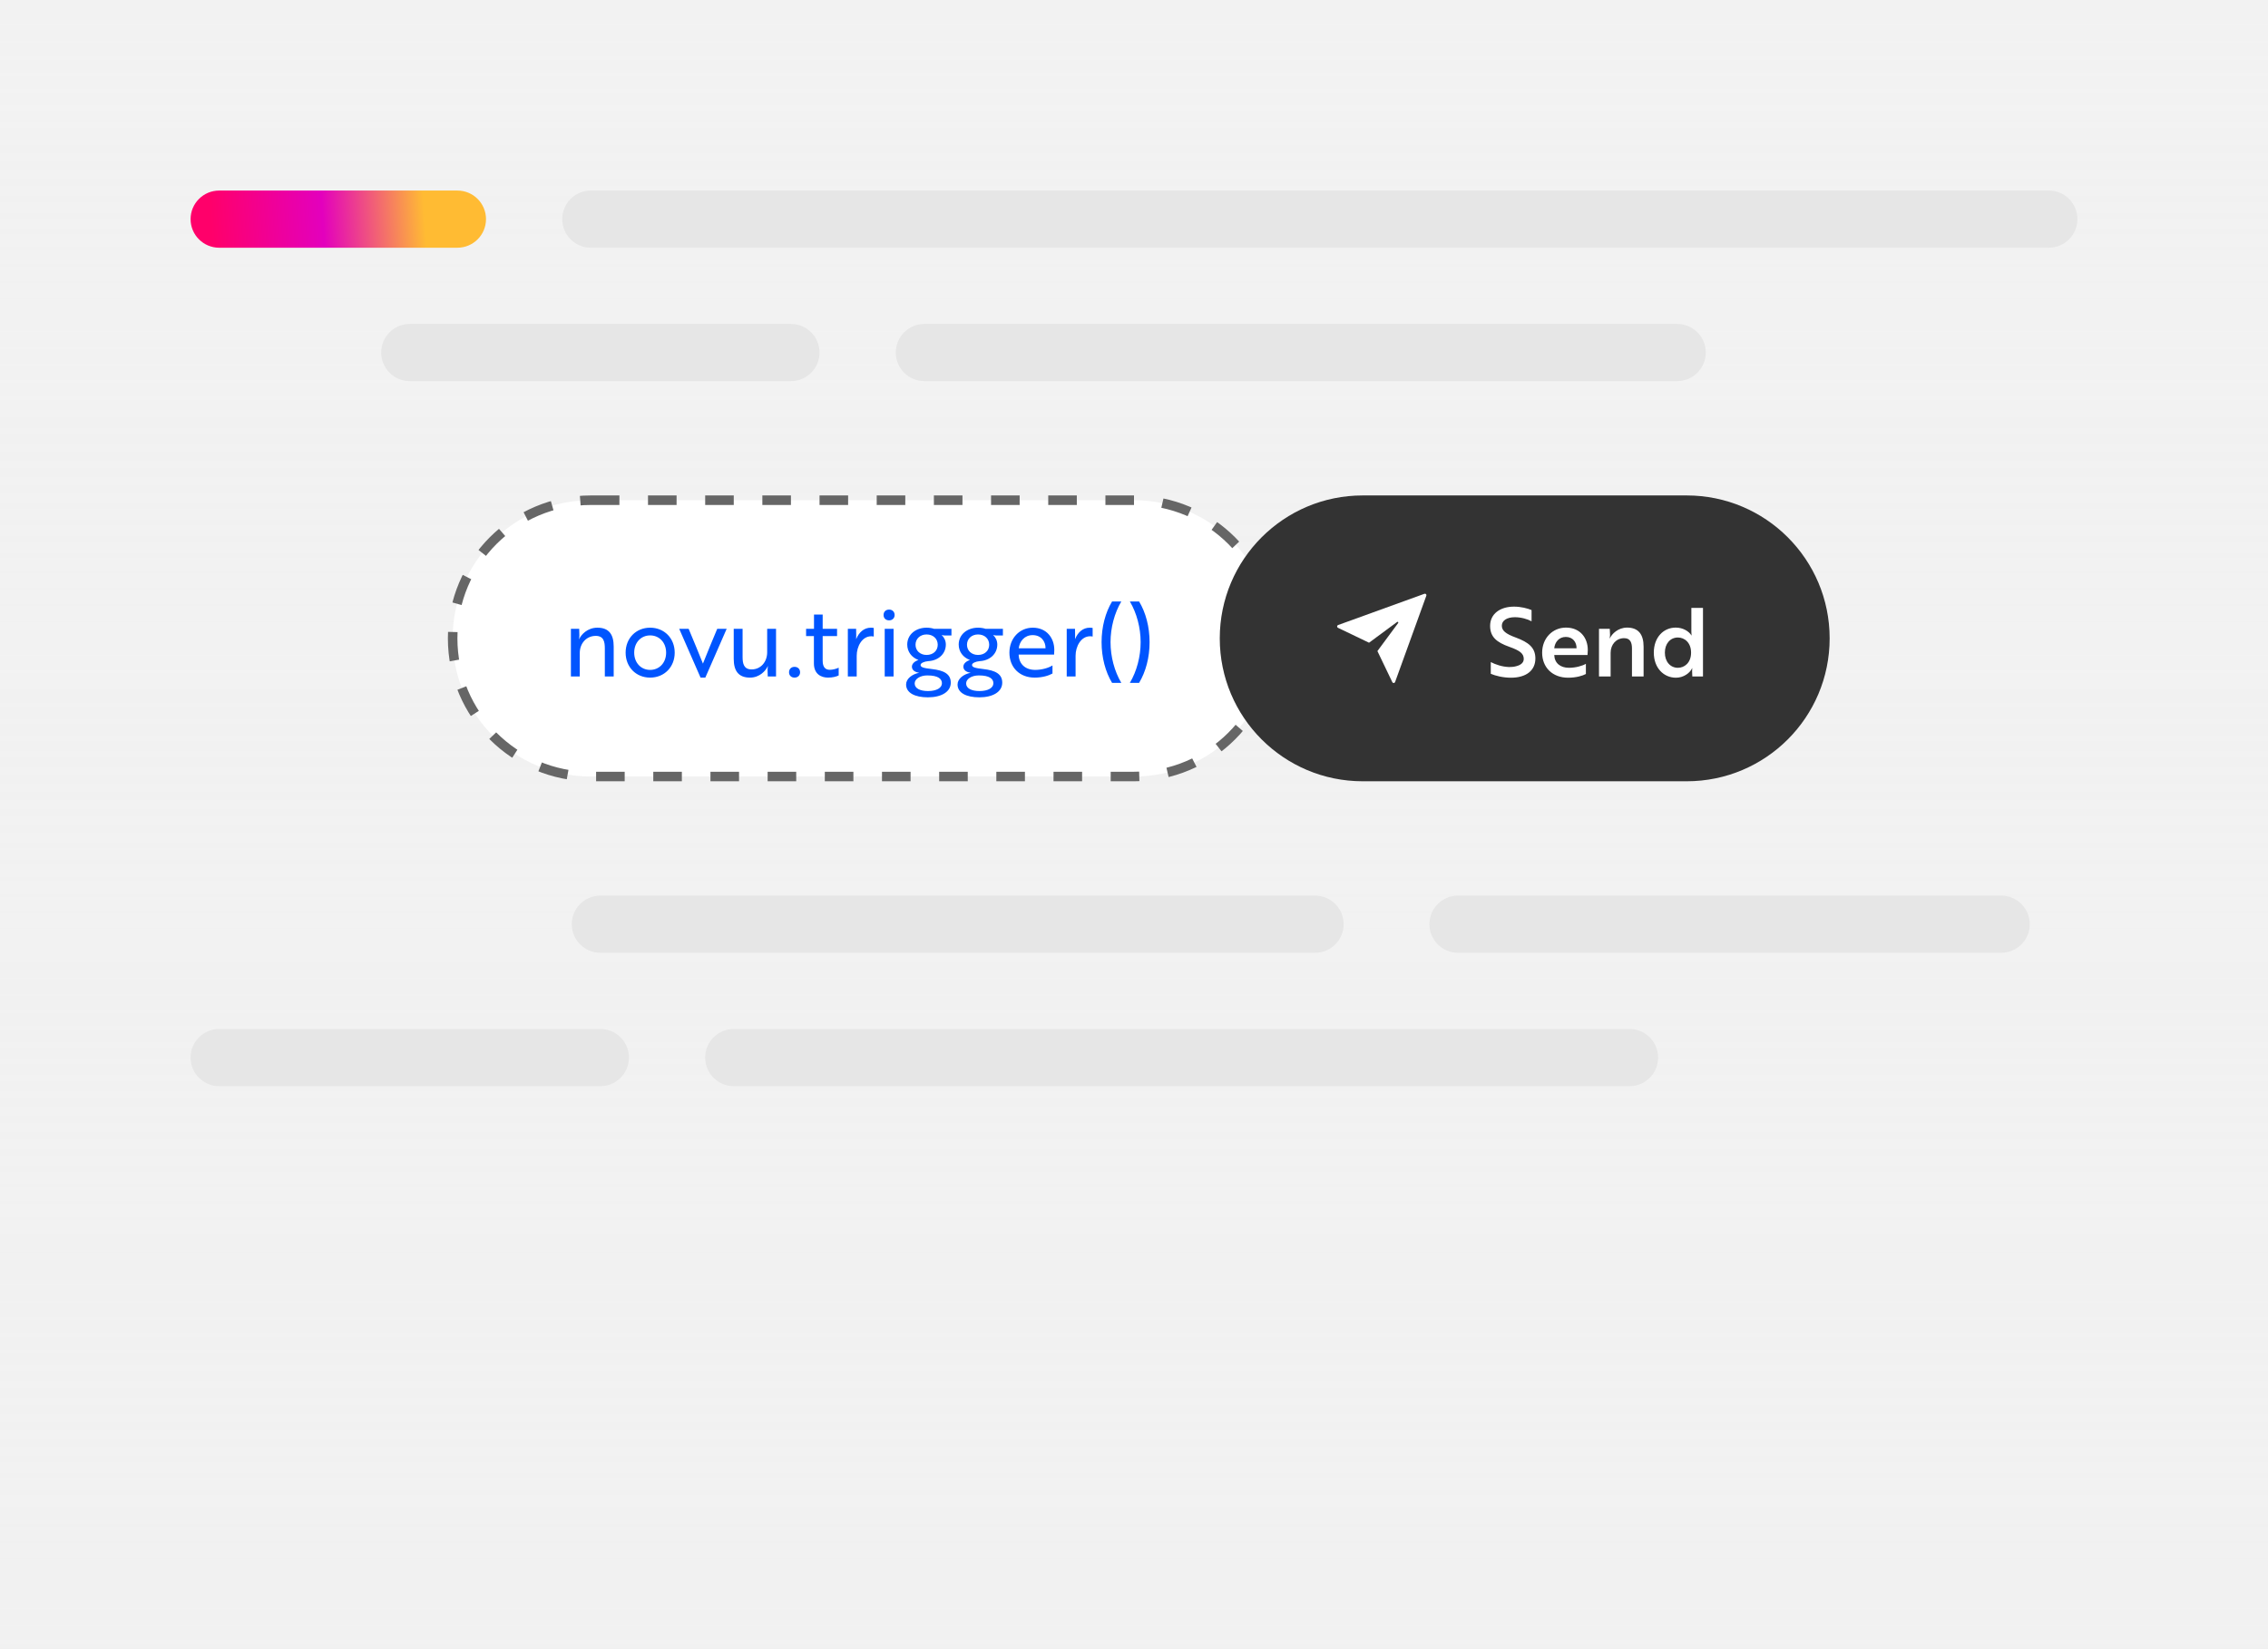
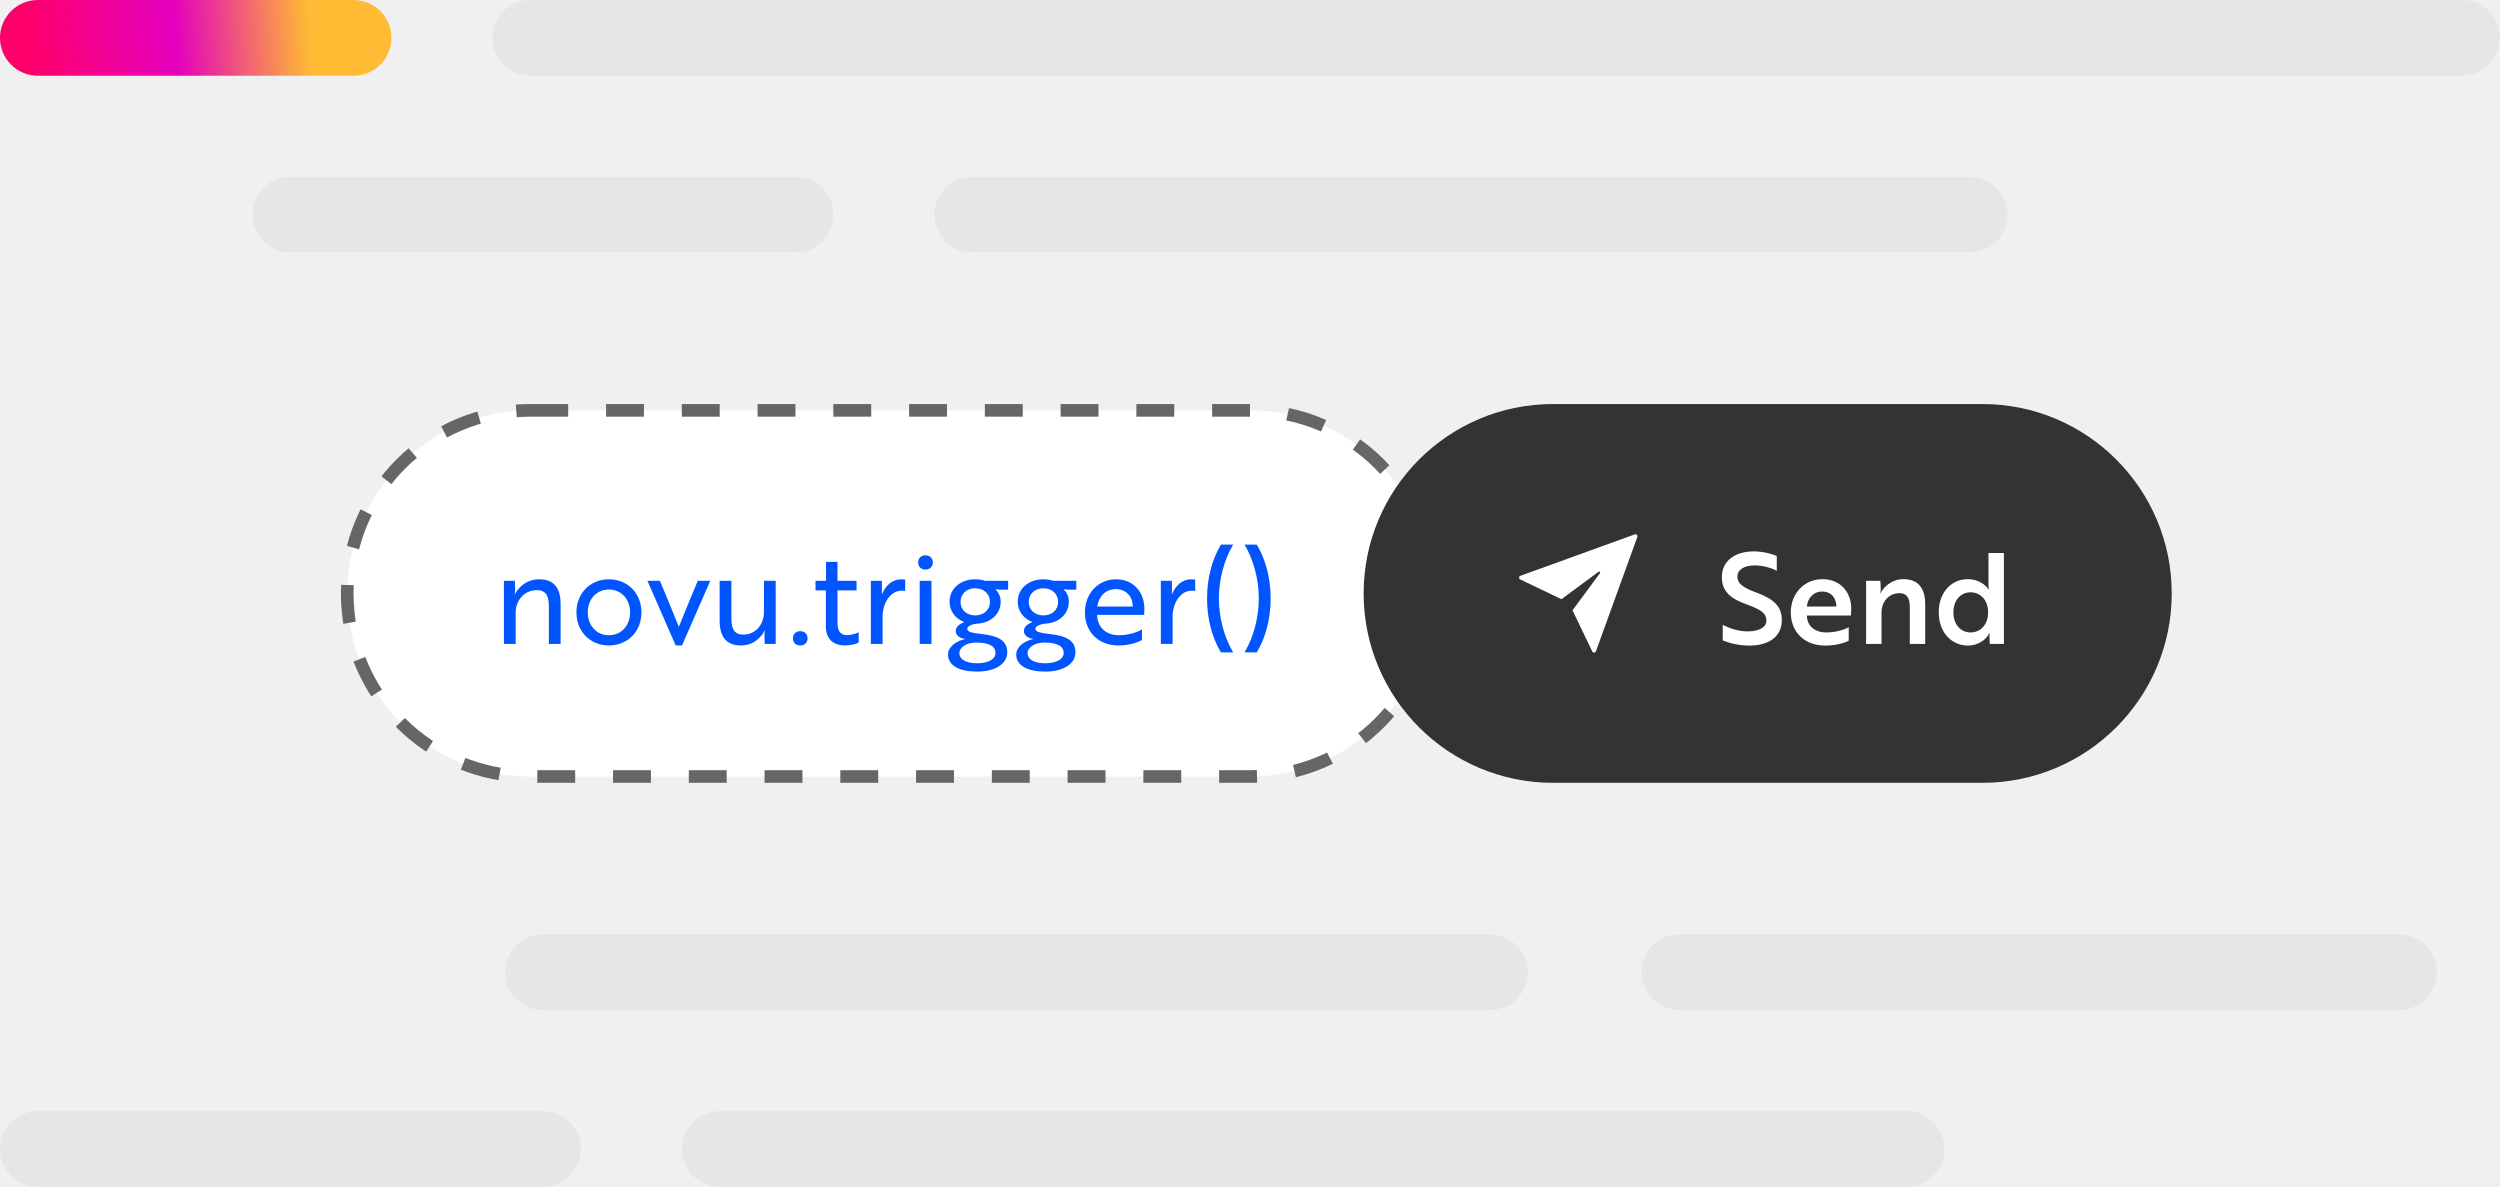
- <svg xmlns="http://www.w3.org/2000/svg" width="238" height="173" viewBox="0 0 238 173" fill="none">
-   <rect width="238" height="173" fill="url(#paint0_linear_3896_9007)" />
-   <rect x="20" y="20" width="31" height="6" rx="3" fill="url(#paint1_linear_3896_9007)" />
-   <rect x="59" y="20" width="159" height="6" rx="3" fill="#E6E6E6" />
-   <rect x="94" y="34" width="85" height="6" rx="3" fill="#E6E6E6" />
-   <rect x="40" y="34" width="46" height="6" rx="3" fill="#E6E6E6" />
-   <rect x="60" y="94" width="81" height="6" rx="3" fill="#E6E6E6" />
-   <rect x="150" y="94" width="63" height="6" rx="3" fill="#E6E6E6" />
-   <rect x="20" y="108" width="46" height="6" rx="3" fill="#E6E6E6" />
-   <rect x="74" y="108" width="100" height="6" rx="3" fill="#E6E6E6" />
-   <rect x="47.5" y="52.5" width="86" height="29" rx="14.5" fill="white" />
-   <path d="M59.91 66V71H60.84V68.54C60.84 67.52 61.54 66.74 62.52 66.74C63.35 66.74 63.47 67.36 63.47 68.05V71H64.4V67.86C64.4 66.61 63.92 65.88 62.69 65.88C61.63 65.88 60.97 66.63 60.78 67.08H60.76C60.77 67.06 60.8 66.91 60.8 66.7L60.78 66H59.91ZM68.222 65.88C66.742 65.88 65.652 66.99 65.652 68.5C65.652 70.01 66.742 71.12 68.222 71.12C69.712 71.12 70.802 70.01 70.802 68.5C70.802 66.99 69.712 65.88 68.222 65.88ZM68.222 70.31C67.262 70.31 66.552 69.56 66.552 68.5C66.552 67.44 67.262 66.69 68.222 66.69C69.192 66.69 69.902 67.44 69.902 68.5C69.902 69.56 69.192 70.31 68.222 70.31ZM75.265 66C74.755 67.22 74.205 68.53 73.765 69.65C73.325 68.53 72.775 67.22 72.265 66H71.275L73.515 71.12H74.015L76.255 66H75.265ZM81.436 71V66H80.506V68.46C80.506 69.48 79.826 70.26 78.876 70.26C78.046 70.26 77.926 69.64 77.926 68.95V66H76.996V69.14C76.996 70.39 77.476 71.12 78.706 71.12C79.736 71.12 80.376 70.37 80.566 69.92H80.586C80.586 69.94 80.546 70.09 80.546 70.3L80.566 71H81.436ZM82.8 70.56C82.8 70.89 83.03 71.12 83.38 71.12C83.72 71.12 83.96 70.89 83.96 70.56C83.96 70.22 83.72 69.99 83.38 69.99C83.03 69.99 82.8 70.22 82.8 70.56ZM84.59 66V66.76H85.41V69.63C85.41 70.75 86.17 71.12 86.89 71.12C87.38 71.12 87.79 71.01 88.01 70.89V70.08C87.73 70.21 87.38 70.3 87.07 70.3C86.65 70.3 86.33 70.06 86.33 69.35V66.76H87.84V66H86.33V64.5H85.42V66H84.59ZM88.971 71H89.901V68.82C89.901 67.85 90.461 66.78 91.431 66.78C91.561 66.78 91.651 66.8 91.691 66.81V65.91C91.651 65.9 91.531 65.88 91.391 65.88C90.671 65.88 90.141 66.36 89.851 67.07H89.841C89.831 67.04 89.861 66.89 89.851 66.7L89.841 66H88.971V71ZM92.84 66V71H93.77V66H92.84ZM92.72 64.55C92.72 64.88 92.95 65.11 93.3 65.11C93.64 65.11 93.88 64.88 93.88 64.55C93.88 64.21 93.64 63.98 93.3 63.98C92.95 63.98 92.72 64.21 92.72 64.55ZM96.604 69.79C96.604 69.6 96.964 69.43 97.414 69.39H97.424C98.474 69.33 99.254 68.63 99.254 67.65C99.254 67.25 99.084 66.9 98.814 66.65L98.874 66.66C98.874 66.66 99.024 66.7 99.154 66.7H99.844V66H98.024C97.794 65.92 97.514 65.88 97.234 65.88C96.094 65.88 95.204 66.6 95.204 67.65C95.204 68.41 95.674 69.01 96.384 69.27C95.954 69.41 95.694 69.68 95.694 69.97C95.694 70.31 95.984 70.55 96.464 70.61C95.694 70.76 95.084 71.25 95.084 71.84C95.084 72.73 96.014 73.19 97.374 73.19C98.794 73.19 99.774 72.61 99.774 71.65C99.774 70.74 99.054 70.36 97.784 70.22C96.924 70.12 96.604 70.04 96.604 69.79ZM97.234 68.74C96.554 68.74 96.074 68.29 96.074 67.67C96.074 67.05 96.554 66.59 97.234 66.59C97.934 66.59 98.404 67.05 98.404 67.67C98.404 68.29 97.934 68.74 97.234 68.74ZM97.384 72.53C96.564 72.53 95.984 72.26 95.984 71.73C95.984 71.28 96.534 70.89 97.314 70.89C98.444 70.89 98.844 71.25 98.844 71.71C98.844 72.2 98.284 72.53 97.384 72.53ZM102.004 69.79C102.004 69.6 102.364 69.43 102.814 69.39H102.824C103.874 69.33 104.654 68.63 104.654 67.65C104.654 67.25 104.484 66.9 104.214 66.65L104.274 66.66C104.274 66.66 104.424 66.7 104.554 66.7H105.244V66H103.424C103.194 65.92 102.914 65.88 102.634 65.88C101.494 65.88 100.604 66.6 100.604 67.65C100.604 68.41 101.074 69.01 101.784 69.27C101.354 69.41 101.094 69.68 101.094 69.97C101.094 70.31 101.384 70.55 101.864 70.61C101.094 70.76 100.484 71.25 100.484 71.84C100.484 72.73 101.414 73.19 102.774 73.19C104.194 73.19 105.174 72.61 105.174 71.65C105.174 70.74 104.454 70.36 103.184 70.22C102.324 70.12 102.004 70.04 102.004 69.79ZM102.634 68.74C101.954 68.74 101.474 68.29 101.474 67.67C101.474 67.05 101.954 66.59 102.634 66.59C103.334 66.59 103.804 67.05 103.804 67.67C103.804 68.29 103.334 68.74 102.634 68.74ZM102.784 72.53C101.964 72.53 101.384 72.26 101.384 71.73C101.384 71.28 101.934 70.89 102.714 70.89C103.844 70.89 104.244 71.25 104.244 71.71C104.244 72.2 103.684 72.53 102.784 72.53ZM108.376 65.88C106.996 65.88 105.926 66.99 105.926 68.5C105.926 70.05 106.996 71.12 108.576 71.12C109.386 71.12 110.056 70.91 110.446 70.69V69.84C110.026 70.11 109.316 70.31 108.636 70.31C107.586 70.31 106.926 69.69 106.896 68.71V68.7H110.616C110.616 68.6 110.636 68.41 110.636 68.21C110.636 66.98 109.846 65.88 108.376 65.88ZM109.716 68.04H106.906C106.986 67.32 107.506 66.66 108.366 66.66C109.256 66.66 109.726 67.32 109.716 68.04ZM111.94 71H112.87V68.82C112.87 67.85 113.43 66.78 114.4 66.78C114.53 66.78 114.62 66.8 114.66 66.81V65.91C114.62 65.9 114.5 65.88 114.36 65.88C113.64 65.88 113.11 66.36 112.82 67.07H112.81C112.8 67.04 112.83 66.89 112.82 66.7L112.81 66H111.94V71ZM116.698 71.67H117.668C116.948 70.46 116.538 68.91 116.538 67.4C116.538 65.89 116.948 64.34 117.668 63.13H116.698C115.998 64.29 115.598 65.8 115.598 67.4C115.598 69 115.998 70.51 116.698 71.67ZM119.536 63.13H118.566C119.286 64.34 119.696 65.89 119.696 67.4C119.696 68.91 119.286 70.46 118.566 71.67H119.536C120.236 70.51 120.636 69 120.636 67.4C120.636 65.8 120.236 64.29 119.536 63.13Z" fill="#0055FF" />
-   <rect x="47.5" y="52.5" width="86" height="29" rx="14.5" stroke="#666666" stroke-dasharray="3 3" />
-   <rect x="128" y="52" width="64" height="30" rx="15" fill="#333333" />
-   <path d="M149.642 62.358C149.599 62.315 149.535 62.301 149.478 62.322L140.416 65.603C140.356 65.624 140.316 65.679 140.313 65.742C140.31 65.805 140.344 65.864 140.401 65.891L143.665 67.457L146.612 65.278C146.685 65.225 146.775 65.316 146.722 65.388L144.543 68.335L146.109 71.599C146.135 71.653 146.19 71.688 146.25 71.688C146.253 71.688 146.255 71.688 146.258 71.687C146.321 71.684 146.376 71.644 146.397 71.585L149.678 62.522C149.699 62.465 149.685 62.401 149.642 62.358Z" fill="white" />
-   <path d="M158.55 71.13C160.16 71.13 161.12 70.37 161.12 69.11C161.12 67.97 160.4 67.41 159.08 66.92C157.98 66.52 157.6 66.18 157.6 65.67C157.6 65.12 158.15 64.78 158.97 64.78C159.62 64.78 160.31 64.98 160.72 65.21V64.03C160.29 63.85 159.6 63.67 158.88 63.67C157.42 63.67 156.37 64.43 156.37 65.69C156.37 66.86 157.07 67.42 158.39 67.89C159.49 68.28 159.9 68.59 159.9 69.16C159.9 69.55 159.59 69.81 159.08 69.93C158.87 69.99 158.62 70.01 158.36 70.01C157.64 69.99 156.95 69.75 156.44 69.49V70.72C156.94 70.93 157.72 71.13 158.55 71.13ZM164.33 65.87C162.92 65.87 161.83 66.99 161.83 68.5C161.83 70.04 162.9 71.13 164.56 71.13C165.4 71.13 166.07 70.93 166.42 70.74V69.67C166.08 69.88 165.35 70.09 164.65 70.09C163.73 70.09 163.13 69.59 163.1 68.75H166.59C166.59 68.66 166.62 68.44 166.62 68.21C166.62 66.97 165.83 65.87 164.33 65.87ZM165.44 68.04H163.1C163.16 67.41 163.59 66.85 164.31 66.85C165.06 66.85 165.45 67.41 165.44 68.04ZM167.796 66V71H169.016V68.52C169.016 67.64 169.606 66.98 170.436 66.98C171.116 66.98 171.256 67.5 171.256 68.08V71H172.476V67.87C172.476 66.58 171.926 65.87 170.746 65.87C169.796 65.87 169.136 66.54 168.936 67H168.916C168.916 66.96 168.956 66.83 168.956 66.64L168.926 66H167.796ZM178.708 63.8H177.488V66.28C177.488 66.55 177.518 66.69 177.518 66.69H177.498C177.228 66.26 176.618 65.87 175.848 65.87C174.568 65.87 173.548 66.89 173.548 68.5C173.548 70.09 174.568 71.13 175.878 71.13C176.648 71.13 177.328 70.66 177.568 70.13H177.588C177.588 70.13 177.558 70.27 177.568 70.48L177.588 71H178.708V63.8ZM176.078 66.91C176.748 66.91 177.458 67.42 177.458 68.5C177.458 69.58 176.748 70.09 176.078 70.09C175.268 70.09 174.708 69.43 174.708 68.5C174.708 67.56 175.268 66.91 176.078 66.91Z" fill="white" />
+ <svg xmlns="http://www.w3.org/2000/svg" width="198" height="94" viewBox="0 0 198 94" fill="none">
+   <rect width="31" height="6" rx="3" fill="url(#paint0_linear_3896_9010)" />
+   <rect x="39" width="159" height="6" rx="3" fill="#E6E6E6" />
+   <rect x="74" y="14" width="85" height="6" rx="3" fill="#E6E6E6" />
+   <rect x="20" y="14" width="46" height="6" rx="3" fill="#E6E6E6" />
+   <rect x="40" y="74" width="81" height="6" rx="3" fill="#E6E6E6" />
+   <rect x="130" y="74" width="63" height="6" rx="3" fill="#E6E6E6" />
+   <rect y="88" width="46" height="6" rx="3" fill="#E6E6E6" />
+   <rect x="54" y="88" width="100" height="6" rx="3" fill="#E6E6E6" />
+   <rect x="27.5" y="32.5" width="86" height="29" rx="14.5" fill="white" />
+   <path d="M39.91 46V51H40.84V48.54C40.84 47.52 41.54 46.74 42.52 46.74C43.35 46.74 43.47 47.36 43.47 48.05V51H44.4V47.86C44.4 46.61 43.92 45.88 42.69 45.88C41.63 45.88 40.97 46.63 40.78 47.08H40.76C40.77 47.06 40.8 46.91 40.8 46.7L40.78 46H39.91ZM48.222 45.88C46.742 45.88 45.652 46.99 45.652 48.5C45.652 50.01 46.742 51.12 48.222 51.12C49.712 51.12 50.802 50.01 50.802 48.5C50.802 46.99 49.712 45.88 48.222 45.88ZM48.222 50.31C47.262 50.31 46.552 49.56 46.552 48.5C46.552 47.44 47.262 46.69 48.222 46.69C49.192 46.69 49.902 47.44 49.902 48.5C49.902 49.56 49.192 50.31 48.222 50.31ZM55.265 46C54.755 47.22 54.205 48.53 53.765 49.65C53.325 48.53 52.775 47.22 52.265 46H51.275L53.515 51.12H54.015L56.255 46H55.265ZM61.436 51V46H60.506V48.46C60.506 49.48 59.826 50.26 58.876 50.26C58.046 50.26 57.926 49.64 57.926 48.95V46H56.996V49.14C56.996 50.39 57.476 51.12 58.706 51.12C59.736 51.12 60.376 50.37 60.566 49.92H60.586C60.586 49.94 60.546 50.09 60.546 50.3L60.566 51H61.436ZM62.8 50.56C62.8 50.89 63.03 51.12 63.38 51.12C63.72 51.12 63.96 50.89 63.96 50.56C63.96 50.22 63.72 49.99 63.38 49.99C63.03 49.99 62.8 50.22 62.8 50.56ZM64.59 46V46.76H65.41V49.63C65.41 50.75 66.17 51.12 66.89 51.12C67.38 51.12 67.79 51.01 68.01 50.89V50.08C67.73 50.21 67.38 50.3 67.07 50.3C66.65 50.3 66.33 50.06 66.33 49.35V46.76H67.84V46H66.33V44.5H65.42V46H64.59ZM68.971 51H69.901V48.82C69.901 47.85 70.461 46.78 71.431 46.78C71.561 46.78 71.651 46.8 71.691 46.81V45.91C71.651 45.9 71.531 45.88 71.391 45.88C70.671 45.88 70.141 46.36 69.851 47.07H69.841C69.831 47.04 69.861 46.89 69.851 46.7L69.841 46H68.971V51ZM72.84 46V51H73.77V46H72.84ZM72.72 44.55C72.72 44.88 72.95 45.11 73.3 45.11C73.64 45.11 73.88 44.88 73.88 44.55C73.88 44.21 73.64 43.98 73.3 43.98C72.95 43.98 72.72 44.21 72.72 44.55ZM76.604 49.79C76.604 49.6 76.964 49.43 77.414 49.39H77.424C78.474 49.33 79.254 48.63 79.254 47.65C79.254 47.25 79.084 46.9 78.814 46.65L78.874 46.66C78.874 46.66 79.024 46.7 79.154 46.7H79.844V46H78.024C77.794 45.92 77.514 45.88 77.234 45.88C76.094 45.88 75.204 46.6 75.204 47.65C75.204 48.41 75.674 49.01 76.384 49.27C75.954 49.41 75.694 49.68 75.694 49.97C75.694 50.31 75.984 50.55 76.464 50.61C75.694 50.76 75.084 51.25 75.084 51.84C75.084 52.73 76.014 53.19 77.374 53.19C78.794 53.19 79.774 52.61 79.774 51.65C79.774 50.74 79.054 50.36 77.784 50.22C76.924 50.12 76.604 50.04 76.604 49.79ZM77.234 48.74C76.554 48.74 76.074 48.29 76.074 47.67C76.074 47.05 76.554 46.59 77.234 46.59C77.934 46.59 78.404 47.05 78.404 47.67C78.404 48.29 77.934 48.74 77.234 48.74ZM77.384 52.53C76.564 52.53 75.984 52.26 75.984 51.73C75.984 51.28 76.534 50.89 77.314 50.89C78.444 50.89 78.844 51.25 78.844 51.71C78.844 52.2 78.284 52.53 77.384 52.53ZM82.004 49.79C82.004 49.6 82.364 49.43 82.814 49.39H82.824C83.874 49.33 84.654 48.63 84.654 47.65C84.654 47.25 84.484 46.9 84.214 46.65L84.274 46.66C84.274 46.66 84.424 46.7 84.554 46.7H85.244V46H83.424C83.194 45.92 82.914 45.88 82.634 45.88C81.494 45.88 80.604 46.6 80.604 47.65C80.604 48.41 81.074 49.01 81.784 49.27C81.354 49.41 81.094 49.68 81.094 49.97C81.094 50.31 81.384 50.55 81.864 50.61C81.094 50.76 80.484 51.25 80.484 51.84C80.484 52.73 81.414 53.19 82.774 53.19C84.194 53.19 85.174 52.61 85.174 51.65C85.174 50.74 84.454 50.36 83.184 50.22C82.324 50.12 82.004 50.04 82.004 49.79ZM82.634 48.74C81.954 48.74 81.474 48.29 81.474 47.67C81.474 47.05 81.954 46.59 82.634 46.59C83.334 46.59 83.804 47.05 83.804 47.67C83.804 48.29 83.334 48.74 82.634 48.74ZM82.784 52.53C81.964 52.53 81.384 52.26 81.384 51.73C81.384 51.28 81.934 50.89 82.714 50.89C83.844 50.89 84.244 51.25 84.244 51.71C84.244 52.2 83.684 52.53 82.784 52.53ZM88.376 45.88C86.996 45.88 85.925 46.99 85.925 48.5C85.925 50.05 86.996 51.12 88.576 51.12C89.385 51.12 90.055 50.91 90.445 50.69V49.84C90.025 50.11 89.316 50.31 88.635 50.31C87.585 50.31 86.925 49.69 86.895 48.71V48.7H90.615C90.615 48.6 90.635 48.41 90.635 48.21C90.635 46.98 89.846 45.88 88.376 45.88ZM89.716 48.04H86.906C86.986 47.32 87.505 46.66 88.365 46.66C89.255 46.66 89.725 47.32 89.716 48.04ZM91.94 51H92.87V48.82C92.87 47.85 93.43 46.78 94.4 46.78C94.53 46.78 94.62 46.8 94.66 46.81V45.91C94.62 45.9 94.5 45.88 94.36 45.88C93.64 45.88 93.11 46.36 92.82 47.07H92.81C92.8 47.04 92.83 46.89 92.82 46.7L92.81 46H91.94V51ZM96.698 51.67H97.668C96.948 50.46 96.538 48.91 96.538 47.4C96.538 45.89 96.948 44.34 97.668 43.13H96.698C95.998 44.29 95.598 45.8 95.598 47.4C95.598 49 95.998 50.51 96.698 51.67ZM99.536 43.13H98.566C99.286 44.34 99.696 45.89 99.696 47.4C99.696 48.91 99.286 50.46 98.566 51.67H99.536C100.236 50.51 100.636 49 100.636 47.4C100.636 45.8 100.236 44.29 99.536 43.13Z" fill="#0055FF" />
+   <rect x="27.5" y="32.5" width="86" height="29" rx="14.5" stroke="#666666" stroke-dasharray="3 3" />
+   <rect x="108" y="32" width="64" height="30" rx="15" fill="#333333" />
+   <path d="M129.642 42.358C129.599 42.315 129.535 42.301 129.478 42.322L120.416 45.603C120.356 45.624 120.316 45.679 120.313 45.742C120.31 45.805 120.344 45.864 120.401 45.891L123.665 47.457L126.612 45.278C126.685 45.225 126.775 45.316 126.722 45.388L124.543 48.335L126.109 51.599C126.135 51.653 126.19 51.688 126.25 51.688C126.253 51.688 126.255 51.688 126.258 51.687C126.321 51.684 126.376 51.644 126.397 51.584L129.678 42.522C129.699 42.465 129.685 42.401 129.642 42.358Z" fill="white" />
+   <path d="M138.55 51.13C140.16 51.13 141.12 50.37 141.12 49.11C141.12 47.97 140.4 47.41 139.08 46.92C137.98 46.52 137.6 46.18 137.6 45.67C137.6 45.12 138.15 44.78 138.97 44.78C139.62 44.78 140.31 44.98 140.72 45.21V44.03C140.29 43.85 139.6 43.67 138.88 43.67C137.42 43.67 136.37 44.43 136.37 45.69C136.37 46.86 137.07 47.42 138.39 47.89C139.49 48.28 139.9 48.59 139.9 49.16C139.9 49.55 139.59 49.81 139.08 49.93C138.87 49.99 138.62 50.01 138.36 50.01C137.64 49.99 136.95 49.75 136.44 49.49V50.72C136.94 50.93 137.72 51.13 138.55 51.13ZM144.33 45.87C142.92 45.87 141.83 46.99 141.83 48.5C141.83 50.04 142.9 51.13 144.56 51.13C145.4 51.13 146.07 50.93 146.42 50.74V49.67C146.08 49.88 145.35 50.09 144.65 50.09C143.73 50.09 143.13 49.59 143.1 48.75H146.59C146.59 48.66 146.62 48.44 146.62 48.21C146.62 46.97 145.83 45.87 144.33 45.87ZM145.44 48.04H143.1C143.16 47.41 143.59 46.85 144.31 46.85C145.06 46.85 145.45 47.41 145.44 48.04ZM147.796 46V51H149.016V48.52C149.016 47.64 149.606 46.98 150.436 46.98C151.116 46.98 151.256 47.5 151.256 48.08V51H152.476V47.87C152.476 46.58 151.926 45.87 150.746 45.87C149.796 45.87 149.136 46.54 148.936 47H148.916C148.916 46.96 148.956 46.83 148.956 46.64L148.926 46H147.796ZM158.708 43.8H157.488V46.28C157.488 46.55 157.518 46.69 157.518 46.69H157.498C157.228 46.26 156.618 45.87 155.848 45.87C154.568 45.87 153.548 46.89 153.548 48.5C153.548 50.09 154.568 51.13 155.878 51.13C156.648 51.13 157.328 50.66 157.568 50.13H157.588C157.588 50.13 157.558 50.27 157.568 50.48L157.588 51H158.708V43.8ZM156.078 46.91C156.748 46.91 157.458 47.42 157.458 48.5C157.458 49.58 156.748 50.09 156.078 50.09C155.268 50.09 154.708 49.43 154.708 48.5C154.708 47.56 155.268 46.91 156.078 46.91Z" fill="white" />
  <defs>
-     <linearGradient id="paint0_linear_3896_9007" x1="119" y1="0" x2="119" y2="173" gradientUnits="userSpaceOnUse">
-       <stop stop-color="#F2F2F2" />
-       <stop offset="1" stop-color="#F2F2F2" stop-opacity="0.6" />
-     </linearGradient>
-     <linearGradient id="paint1_linear_3896_9007" x1="51" y1="20" x2="19.744" y2="21.994" gradientUnits="userSpaceOnUse">
+     <linearGradient id="paint0_linear_3896_9010" x1="31" y1="4.7723e-06" x2="-0.256" y2="1.994" gradientUnits="userSpaceOnUse">
      <stop offset="0.211" stop-color="#FFBB33" />
      <stop offset="0.552" stop-color="#E300BD" />
      <stop offset="0.926" stop-color="#FF006A" />
    </linearGradient>
  </defs>
</svg>
